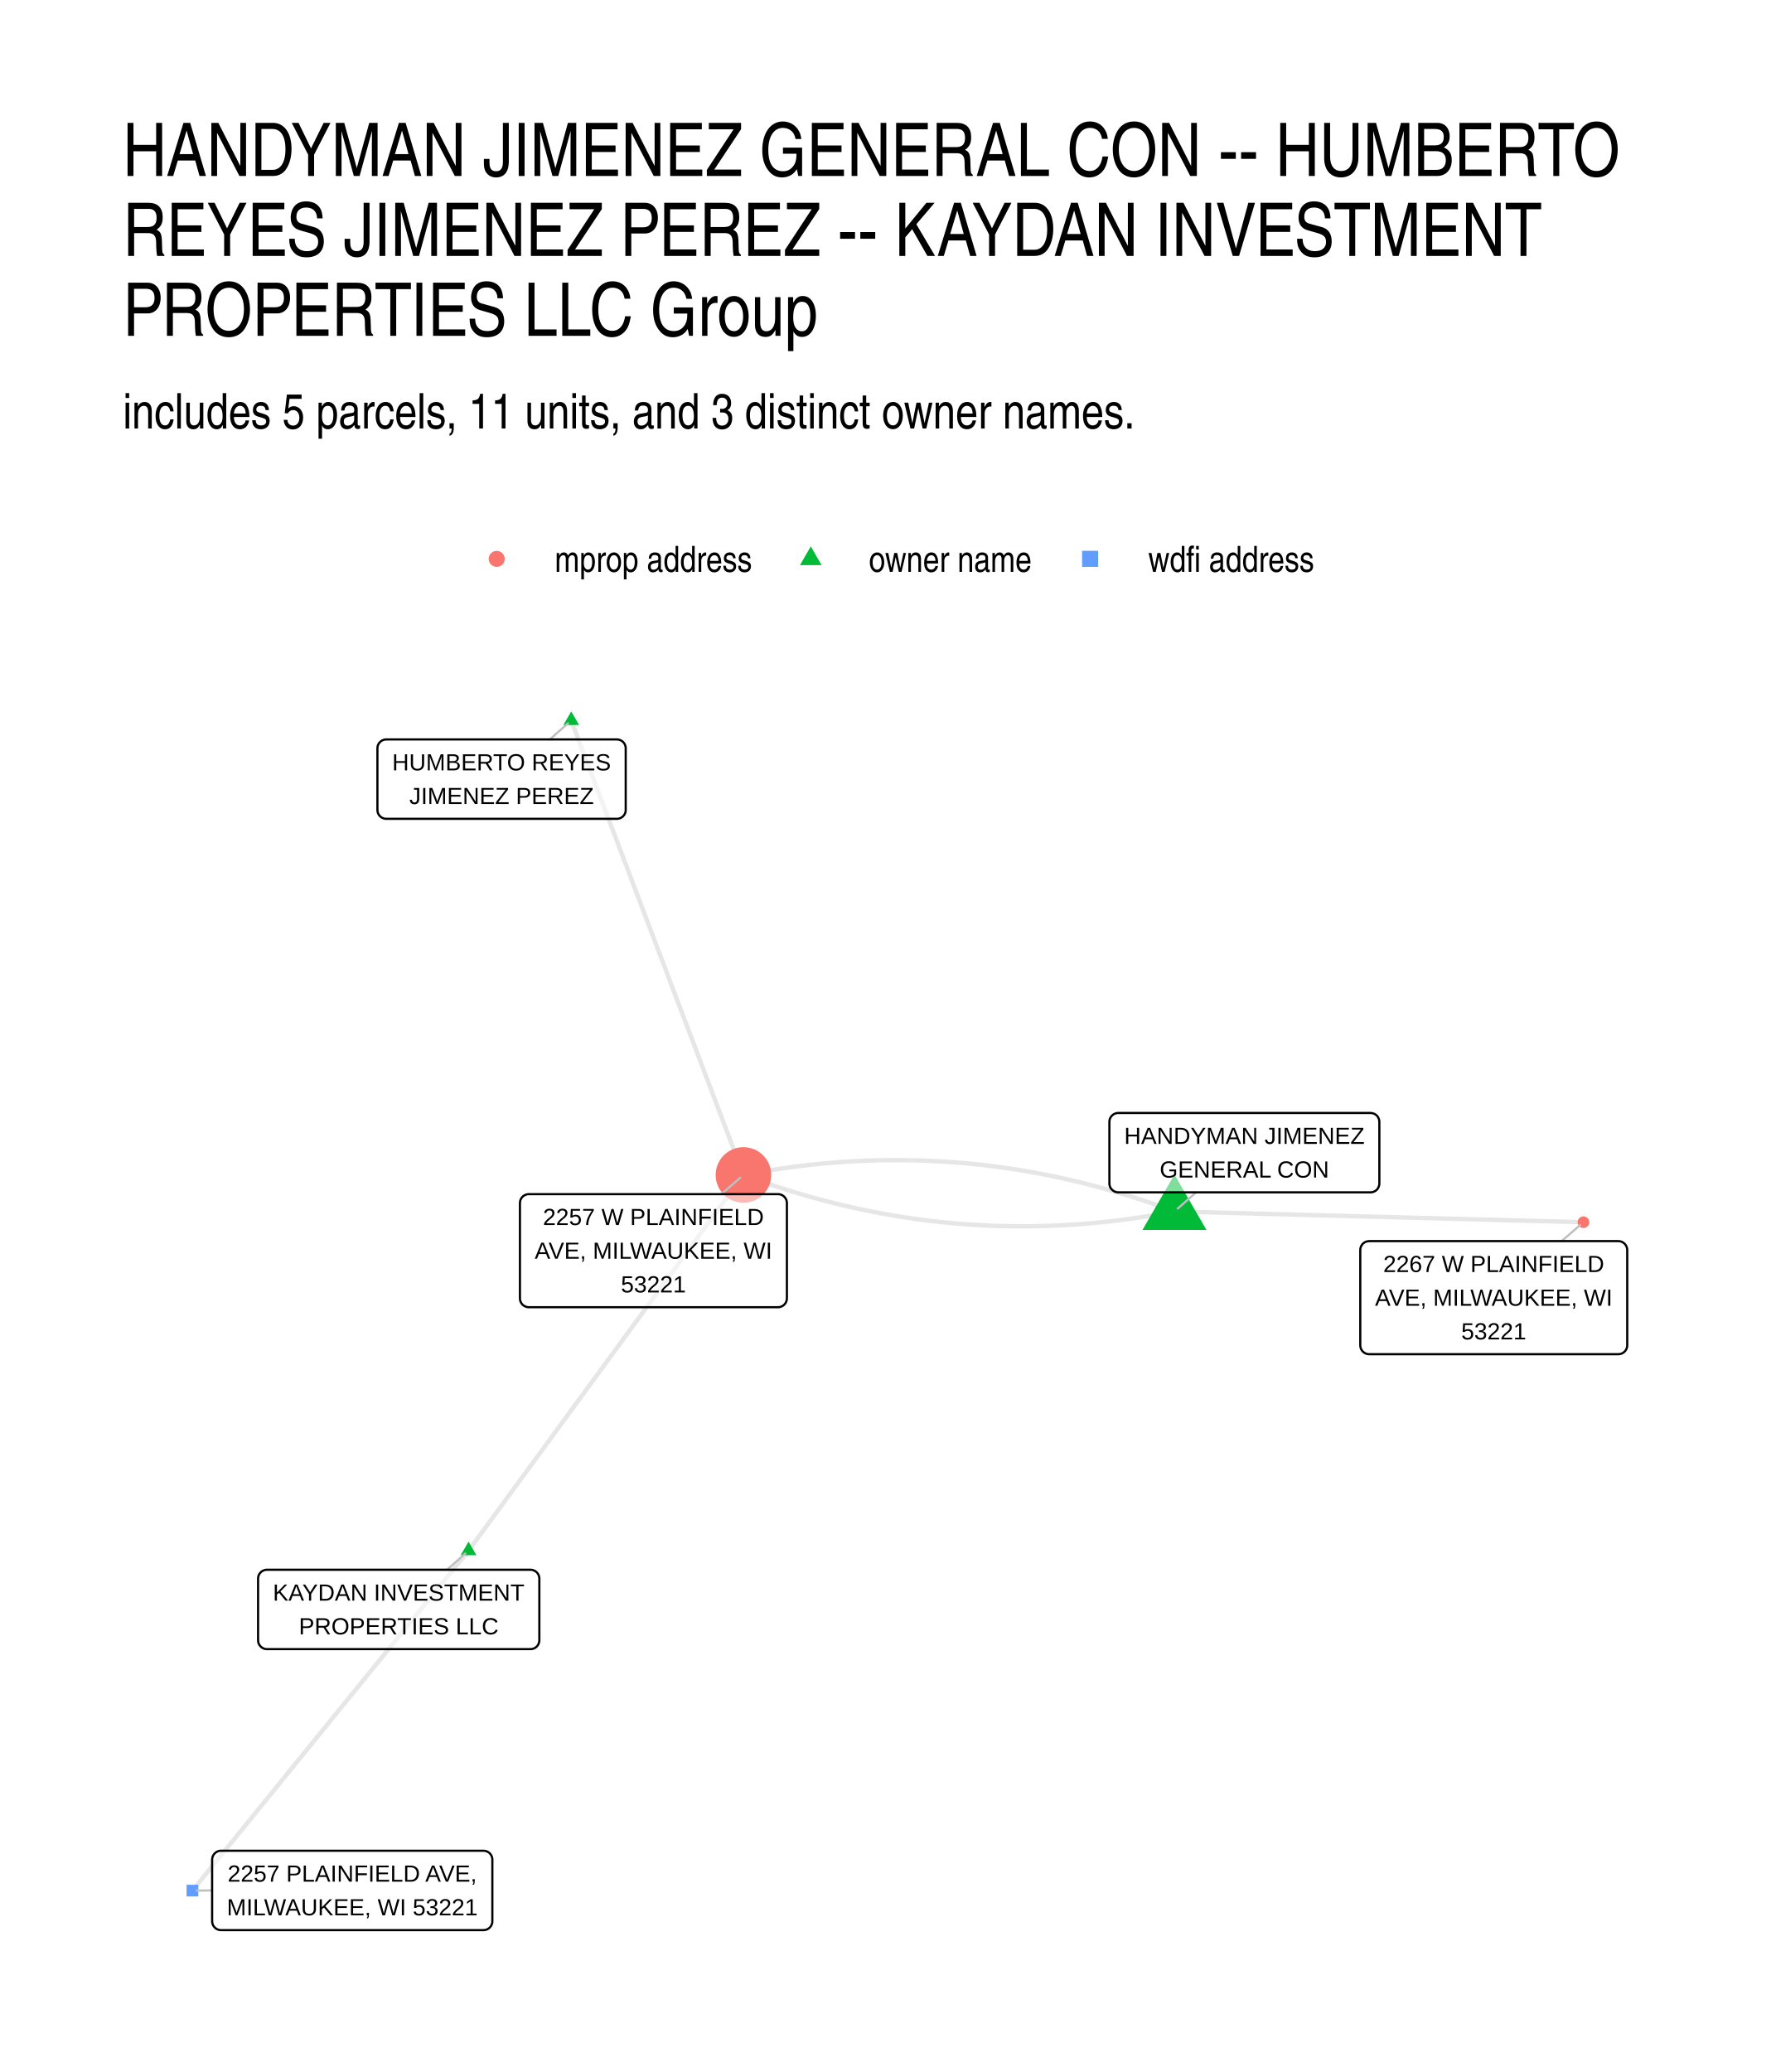
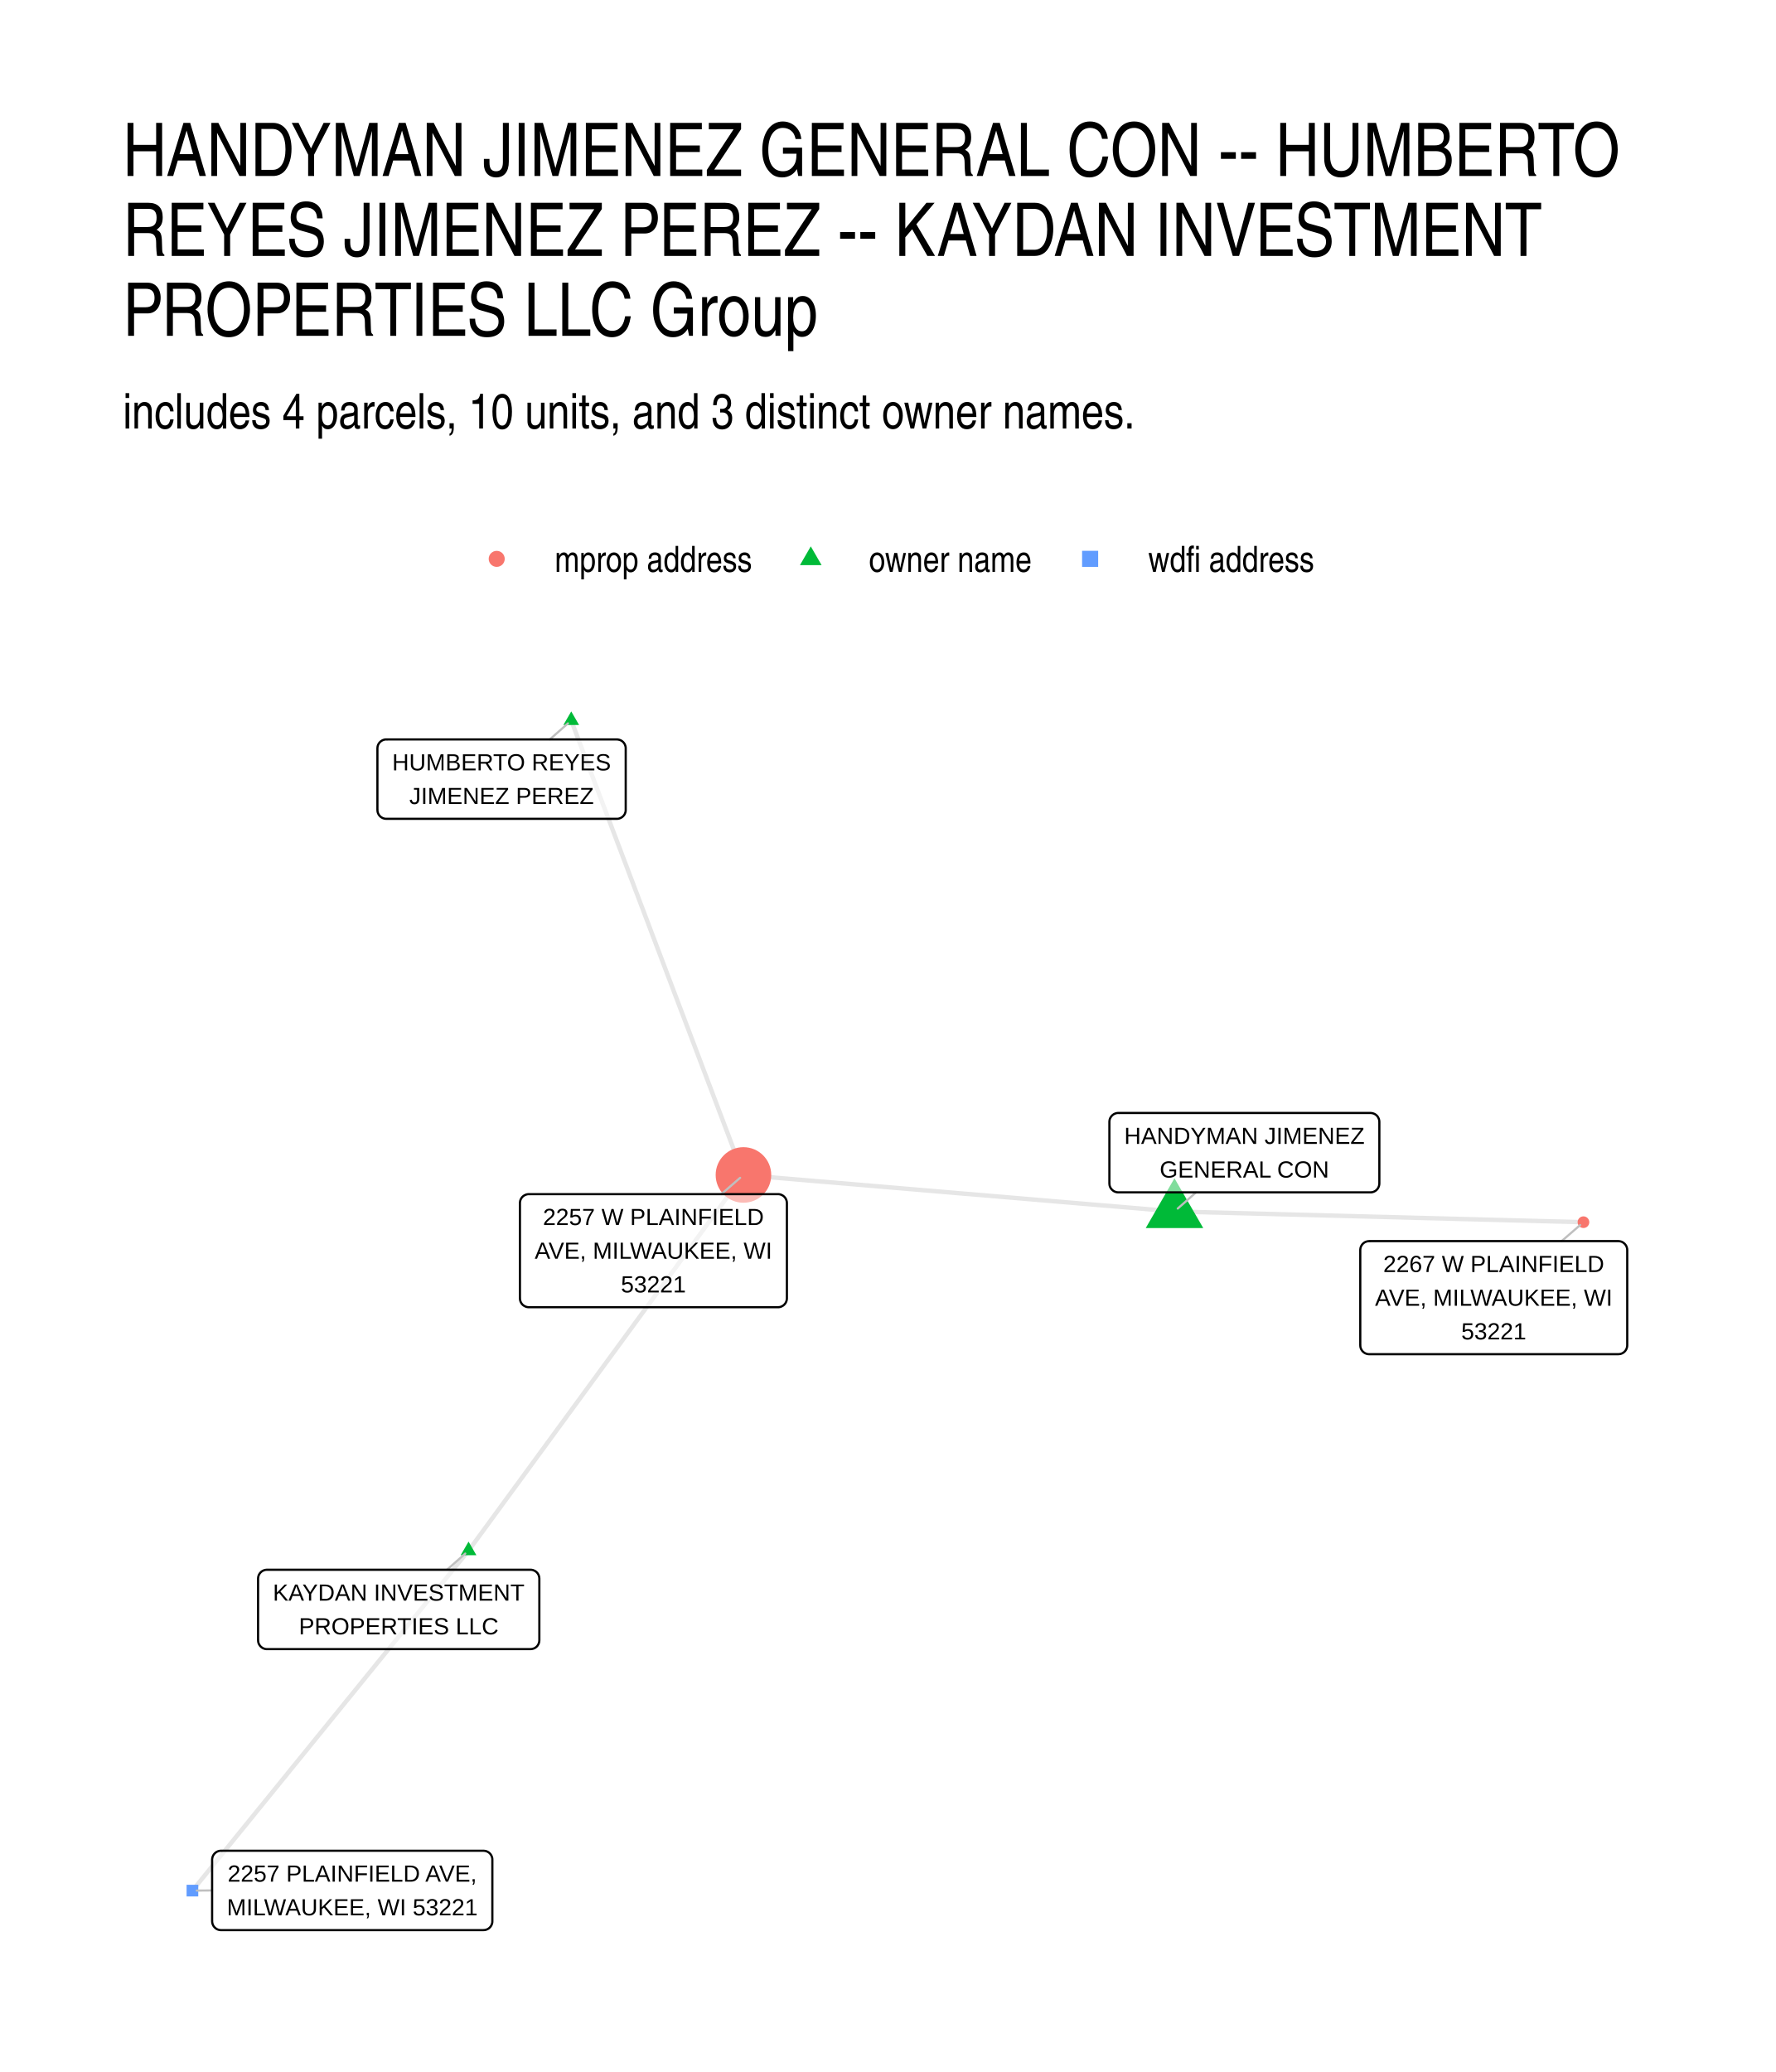
<svg xmlns="http://www.w3.org/2000/svg" width="576" height="672" viewBox="0 0 432 504">
  <g class="svglite">
    <defs>
      <style>.svglite line,.svglite polyline,.svglite polygon,.svglite path,.svglite circle{fill:none;stroke:#000000;stroke-linecap:round;stroke-linejoin:round;stroke-miterlimit:10.00}.svglite text{white-space:pre}.svglite g.glyphgroup path{fill:inherit;stroke:none}</style>
    </defs>
    <rect width="100%" height="100%" style="stroke-linecap:round;stroke-linejoin:round;stroke-miterlimit:10.00;stroke:none;fill:#FFFFFF" />
    <defs>
      <clipPath id="cpMC4wMHw0MzIuMDB8MC4wMHw1MDQuMDA=">
        <path d="M0 0h432v504H0z" />
      </clipPath>
    </defs>
    <g clip-path="url(#cpMC4wMHw0MzIuMDB8MC4wMHw1MDQuMDA=)">
      <path d="M0 0h432v504H0z" style="stroke-width:1.07;stroke:none;fill:#FFFFFF" />
    </g>
    <defs>
      <clipPath id="cpMjkuODl8NDAyLjExfDE2MS4wMnw0NzQuMTE=">
        <path d="M29.89 161.02h372.22v313.09H29.89z" />
      </clipPath>
    </defs>
    <g clip-path="url(#cpMjkuODl8NDAyLjExfDE2MS4wMnw0NzQuMTE=)">
-       <path d="m113.98 377.19.67-.92.68-.92.68-.93.67-.92.68-.92.67-.93.68-.92.67-.92.68-.93.67-.92.68-.92.67-.93.68-.92.67-.92.68-.93.68-.92.67-.92.68-.92.67-.93.68-.92.67-.92.68-.93.67-.92.68-.92.67-.93.68-.92.68-.92.67-.93.68-.92.67-.92.68-.93.67-.92.68-.92.67-.92.68-.93.67-.92.68-.92.67-.93.68-.92.68-.92.67-.93.68-.92.67-.92.68-.93.67-.92.68-.92.67-.93.68-.92.67-.92.68-.93.68-.92.67-.92.68-.92.67-.93.68-.92.67-.92.68-.93.67-.92.68-.92.67-.93.68-.92.67-.92.68-.93.68-.92.67-.92.68-.93.67-.92.68-.92.67-.92.68-.93.67-.92.68-.92.67-.93.68-.92.68-.92.67-.93.68-.92.67-.92.68-.93.67-.92.68-.92.67-.93.68-.92.67-.92.68-.93.68-.92.67-.92.68-.92.67-.93.68-.92.67-.92.68-.93.67-.92.68-.92.67-.93.68-.92.67-.92.68-.93.68-.92m-66.87 91.39-.68.84-.68.83-.68.84-.68.83-.67.84-.68.83-.68.84-.68.83-.68.84-.68.83-.67.84-.68.83-.68.84-.68.84-.68.83-.68.84-.68.83-.67.84-.68.83-.68.84-.68.83-.68.84-.68.83-.68.84-.67.83-.68.84-.68.83-.68.84-.68.83-.68.84-.67.83-.68.84-.68.83-.68.84-.68.84-.68.83-.68.84-.67.83-.68.84-.68.83-.68.84-.68.83-.68.84-.68.83-.67.84-.68.83-.68.84-.68.83-.68.84-.68.83-.67.84-.68.83-.68.84-.68.83-.68.84-.68.84-.68.83-.67.84-.68.83-.68.84-.68.83-.68.84-.68.83-.68.84-.67.83-.68.84-.68.83-.68.84-.68.83-.68.84-.67.83-.68.84-.68.83-.68.84-.68.83-.68.84-.68.84-.67.83-.68.84-.68.83-.68.84-.68.83-.68.84-.68.83-.67.84-.68.83-.68.84-.68.83-.68.84-.68.83-.67.84-.68.83-.68.84-.68.83-.68.84-.68.83-.68.84-.67.84-.68.83m238.89-165.2-1.04-.38-1.04-.38-1.04-.38-1.04-.36-1.04-.36-1.04-.36-1.04-.35-1.04-.34-1.05-.34-1.04-.33-1.04-.32-1.05-.32-1.04-.31-1.05-.31-1.04-.3-1.05-.29-1.04-.29-1.05-.29-1.05-.27-1.04-.27-1.05-.27-1.05-.26-1.05-.25-1.04-.24-1.05-.24-1.05-.24-1.05-.23-1.05-.22-1.05-.22-1.06-.21-1.05-.2-1.05-.2-1.05-.19-1.05-.19-1.06-.18-1.05-.17-1.05-.17-1.06-.16-1.05-.16-1.06-.15-1.05-.14-1.06-.14-1.06-.13-1.05-.13-1.06-.12-1.06-.11-1.06-.11-1.05-.1-1.06-.09-1.06-.09-1.06-.09-1.06-.08-1.06-.07-1.06-.06-1.06-.06-1.07-.06-1.06-.04-1.06-.04-1.06-.04-1.07-.03-1.06-.02-1.06-.02-1.07-.01-1.06-.01h-1.07l-1.06.01-1.07.01-1.07.02-1.06.03-1.07.03-1.07.03-1.07.05-1.06.05-1.07.05-1.07.06-1.07.07-1.07.07-1.07.08-1.07.09-1.07.09-1.08.09-1.07.11-1.07.11-1.07.11-1.08.12-1.07.13-1.07.13-1.08.14-1.07.15-1.08.15-1.07.16-1.08.16-1.08.17-1.07.17-1.08.18-1.08.19-1.08.2-1.08.2-1.07.2m104.85 8.88 1.01.03 1 .02 1.01.03 1 .03 1.01.02 1 .03 1.01.02 1 .03 1.01.03 1 .02 1.01.03 1 .03 1.01.02 1 .03 1.01.03 1 .02 1.01.03 1 .02 1.01.03 1 .03 1.01.02 1 .03 1.01.03 1 .02 1.01.03 1 .03 1.01.02 1 .03 1.01.02 1 .03 1.01.03 1 .02 1.01.03 1 .03 1.01.02 1 .03 1.01.03 1 .02 1.01.03 1 .02 1.01.03 1 .03 1.01.02 1 .03 1.01.03 1 .02 1.01.03 1 .03 1.01.02 1 .03 1.01.02 1 .03 1.01.03 1 .02 1.01.03 1 .03 1.01.02 1 .03 1.01.03 1 .02 1 .03 1.01.02 1 .03 1.01.03 1 .02 1.01.03 1 .03 1.01.02 1 .03 1.01.03 1 .02 1.01.03 1 .02 1.01.03 1 .03 1.01.02 1 .03 1.01.03 1 .02 1.01.03 1 .03 1.01.02 1 .03 1.01.02 1 .03 1.01.03 1 .02 1.01.03 1 .03 1.01.02 1 .03 1.01.03 1 .02 1.01.03 1 .02 1.01.03 1 .03 1.01.02 1 .03" style="stroke-width:1.07;stroke:#000000;stroke-opacity:0.10;stroke-linecap:butt" />
-       <path d="m138.96 175.25.42 1.12.43 1.11.42 1.12.42 1.12.42 1.11.43 1.12.42 1.12.42 1.11.43 1.12.42 1.12.42 1.11.43 1.12.42 1.12.42 1.11.43 1.12.42 1.12.42 1.11.42 1.12.43 1.12.42 1.11.42 1.12.43 1.12.42 1.11.42 1.12.43 1.12.42 1.11.42 1.12.43 1.12.42 1.11.42 1.12.43 1.12.42 1.11.42 1.12.42 1.12.43 1.11.42 1.12.42 1.12.43 1.11.42 1.12.42 1.12.43 1.11.42 1.12.42 1.12.43 1.11.42 1.12.42 1.12.42 1.11.43 1.12.42 1.12.42 1.11.43 1.12.42 1.12.42 1.11.43 1.12.42 1.12.42 1.11.43 1.12.42 1.12.42 1.11.42 1.12.43 1.12.42 1.11.42 1.12.43 1.12.42 1.11.42 1.12.43 1.12.42 1.11.42 1.12.43 1.12.42 1.11.42 1.12.43 1.12.42 1.11.42 1.12.42 1.12.43 1.11.42 1.12.42 1.12.43 1.11.42 1.12.42 1.12.43 1.11.42 1.12.42 1.12.43 1.11.42 1.12.42 1.12.42 1.11.43 1.12.42 1.12.42 1.11.43 1.12.42 1.12.42 1.11.43 1.12.42 1.12.42 1.11.43 1.12m104.85 8.88-1.08.21-1.07.2-1.08.19-1.08.19-1.08.18-1.07.17-1.08.17-1.08.17-1.07.15-1.08.15-1.07.15-1.08.14-1.07.13-1.07.13-1.08.12-1.07.12-1.07.1-1.08.11-1.07.09-1.07.1-1.07.08-1.07.08-1.07.07-1.07.07-1.07.06-1.07.06-1.07.04-1.06.05-1.07.03-1.07.03-1.06.03-1.07.02-1.07.01-1.06.01h-1.07l-1.06-.01-1.07-.01-1.06-.02-1.06-.02-1.07-.03-1.06-.03-1.06-.05-1.07-.04-1.06-.06-1.06-.06-1.06-.06-1.06-.07-1.06-.08-1.06-.09-1.06-.08-1.06-.1-1.06-.1-1.05-.11-1.06-.11-1.06-.12-1.05-.13-1.06-.13-1.06-.14-1.05-.14-1.06-.15-1.05-.16-1.06-.16-1.05-.17-1.05-.17-1.06-.18-1.05-.19-1.05-.19-1.05-.2-1.06-.2-1.05-.21-1.05-.22-1.05-.22-1.05-.23-1.05-.23-1.05-.25-1.05-.24-1.04-.25-1.05-.26-1.05-.27-1.05-.27-1.04-.27-1.05-.29-1.04-.28-1.05-.3-1.05-.3-1.04-.31-1.04-.31-1.05-.32-1.04-.32-1.04-.33-1.05-.34-1.04-.34-1.04-.35-1.04-.36-1.04-.36-1.04-.36-1.05-.38-1.04-.37-1.03-.39" style="stroke-width:1.07;stroke:#000000;stroke-opacity:0.10;stroke-linecap:butt" />
-       <path d="m113.98 374.98 1.91 3.32h-3.83zM285.7 285.7l7.78 13.47h-15.56zM138.96 173.04l1.91 3.31h-3.82z" style="stroke-width:0.71;stroke:none;fill:#00BA38" />
+       <path d="m113.98 377.19.67-.92.68-.92.68-.93.67-.92.68-.92.67-.93.68-.92.67-.92.68-.93.67-.92.68-.92.67-.93.68-.92.67-.92.68-.93.68-.92.67-.92.68-.92.67-.93.68-.92.67-.92.68-.93.67-.92.68-.92.67-.93.68-.92.68-.92.67-.93.68-.92.67-.92.68-.93.67-.92.68-.92.67-.92.68-.93.67-.92.68-.92.67-.93.68-.92.68-.92.67-.93.68-.92.67-.92.68-.93.67-.92.68-.92.67-.93.68-.92.67-.92.68-.93.68-.92.67-.92.68-.92.67-.93.68-.92.67-.92.68-.93.67-.92.68-.92.67-.93.68-.92.67-.92.68-.93.68-.92.67-.92.68-.93.67-.92.68-.92.67-.92.68-.93.67-.92.68-.92.67-.93.68-.92.68-.92.67-.93.68-.92.67-.92.68-.93.67-.92.68-.92.67-.93.68-.92.67-.92.68-.93.68-.92.67-.92.68-.92.67-.93.68-.92.67-.92.68-.93.67-.92.68-.92.67-.93.68-.92.67-.92.68-.93.68-.92m-66.87 91.39-.68.84-.68.83-.68.84-.68.83-.67.84-.68.83-.68.84-.68.83-.68.84-.68.83-.67.84-.68.83-.68.84-.68.84-.68.83-.68.84-.68.83-.67.84-.68.83-.68.84-.68.83-.68.84-.68.83-.68.84-.67.83-.68.84-.68.83-.68.84-.68.83-.68.84-.67.83-.68.84-.68.83-.68.84-.68.84-.68.83-.68.84-.67.83-.68.84-.68.83-.68.84-.68.83-.68.84-.68.83-.67.84-.68.83-.68.84-.68.83-.68.84-.68.83-.67.84-.68.83-.68.84-.68.83-.68.84-.68.84-.68.83-.67.84-.68.83-.68.84-.68.83-.68.84-.68.83-.68.84-.67.83-.68.84-.68.83-.68.84-.68.83-.68.84-.67.83-.68.84-.68.83-.68.84-.68.83-.68.84-.68.84-.67.83-.68.84-.68.83-.68.84-.68.83-.68.84-.68.83-.67.84-.68.83-.68.84-.68.83-.68.84-.68.83-.67.84-.68.83-.68.84-.68.83-.68.84-.68.83-.68.84-.67.84-.68.83m238.89-165.2-1.06-.09-1.06-.09-1.05-.09-1.06-.09-1.06-.09-1.06-.09-1.06-.09-1.06-.09-1.06-.09-1.06-.09-1.06-.09-1.06-.09-1.06-.09-1.06-.09-1.05-.09-1.06-.08-1.06-.09-1.06-.09-1.06-.09-1.06-.09-1.06-.09-1.06-.09-1.06-.09-1.06-.09-1.06-.09-1.06-.09-1.05-.09-1.06-.09-1.06-.09-1.06-.09-1.06-.09-1.06-.09-1.06-.09-1.06-.09-1.06-.09-1.06-.09-1.06-.09-1.06-.09-1.05-.09-1.06-.09-1.06-.09-1.06-.09-1.06-.09-1.06-.09-1.06-.09-1.06-.09-1.06-.09-1.06-.08-1.06-.09-1.06-.09-1.05-.09-1.06-.09-1.06-.09-1.06-.09-1.06-.09-1.06-.09-1.06-.09-1.06-.09-1.06-.09-1.06-.09-1.06-.09-1.06-.09-1.05-.09-1.06-.09-1.06-.09-1.06-.09-1.06-.09-1.06-.09-1.06-.09-1.06-.09-1.06-.09-1.06-.09-1.06-.09-1.06-.09-1.05-.09-1.06-.09-1.06-.09-1.06-.09-1.06-.09-1.06-.09-1.06-.08-1.06-.09-1.06-.09-1.06-.09-1.06-.09-1.06-.09-1.05-.09-1.06-.09-1.06-.09-1.06-.09-1.06-.09-1.06-.09-1.06-.09-1.06-.09-1.06-.09-1.06-.09-1.06-.09-1.06-.09-1.05-.09m104.85 8.88 1.01.03 1 .02 1.01.03 1 .03 1.01.02 1 .03 1.01.02 1 .03 1.01.03 1 .02 1.01.03 1 .03 1.01.02 1 .03 1.01.03 1 .02 1.01.03 1 .02 1.01.03 1 .03 1.01.02 1 .03 1.01.03 1 .02 1.01.03 1 .03 1.01.02 1 .03 1.01.02 1 .03 1.01.03 1 .02 1.01.03 1 .03 1.01.02 1 .03 1.01.03 1 .02 1.01.03 1 .02 1.01.03 1 .03 1.01.02 1 .03 1.01.03 1 .02 1.01.03 1 .03 1.01.02 1 .03 1.01.02 1 .03 1.01.03 1 .02 1.01.03 1 .03 1.01.02 1 .03 1.01.03 1 .02 1 .03 1.01.02 1 .03 1.01.03 1 .02 1.01.03 1 .03 1.01.02 1 .03 1.01.03 1 .02 1.01.03 1 .02 1.01.03 1 .03 1.01.02 1 .03 1.01.03 1 .02 1.01.03 1 .03 1.01.02 1 .03 1.01.02 1 .03 1.01.03 1 .02 1.01.03 1 .03 1.01.02 1 .03 1.01.03 1 .02 1.01.03 1 .02 1.01.03 1 .03 1.01.02 1 .03" style="stroke-width:1.07;stroke:#000000;stroke-opacity:0.10;stroke-linecap:butt" />
+       <path d="m138.96 175.25.42 1.12.43 1.11.42 1.12.42 1.12.42 1.11.43 1.12.42 1.12.42 1.11.43 1.12.42 1.12.42 1.11.43 1.12.42 1.12.42 1.11.43 1.12.42 1.12.42 1.11.42 1.12.43 1.12.42 1.11.42 1.12.43 1.12.42 1.11.42 1.12.43 1.12.42 1.11.42 1.12.43 1.12.42 1.11.42 1.12.43 1.12.42 1.11.42 1.12.42 1.12.43 1.11.42 1.12.42 1.12.43 1.11.42 1.12.42 1.12.43 1.11.42 1.12.42 1.12.43 1.11.42 1.12.42 1.12.42 1.11.43 1.12.42 1.12.42 1.11.43 1.12.42 1.12.42 1.11.43 1.12.42 1.12.42 1.11.43 1.12.42 1.12.42 1.11.42 1.12.43 1.12.42 1.11.42 1.12.43 1.12.42 1.11.42 1.12.43 1.12.42 1.11.42 1.12.43 1.12.42 1.11.42 1.12.43 1.12.42 1.11.42 1.12.42 1.12.43 1.11.42 1.12.42 1.12.43 1.11.42 1.12.42 1.12.43 1.11.42 1.12.42 1.12.43 1.11.42 1.12.42 1.12.42 1.11.43 1.12.42 1.12.42 1.11.43 1.12.42 1.12.42 1.11.43 1.12.42 1.12.42 1.11.43 1.12" style="stroke-width:1.07;stroke:#000000;stroke-opacity:0.10;stroke-linecap:butt" />
+       <path d="m113.98 374.98 1.91 3.32h-3.83zM285.7 286.6l7 12.12h-13.99zM138.96 173.04l1.91 3.31h-3.82z" style="stroke-width:0.71;stroke:none;fill:#00BA38" />
      <circle cx="180.85" cy="285.8" r="6.76" style="stroke-width:0.71;stroke:none;fill:#F8766D" />
      <path d="M45.39 461.3h2.84v-2.84h-2.84z" style="stroke-width:0.71;stroke:none;fill:#619CFF" />
      <circle cx="385.19" cy="297.29" r="1.42" style="stroke-width:0.71;stroke:none;fill:#F8766D" />
      <path d="m108.74 381.83 4.44-3.93m177.78-87.87-4.46 3.94M133.74 179.86l4.42-3.9m37.31 114.51 4.57-3.97M51.6 459.84l-3.73.03m332.01-157.98 4.51-3.9" style="stroke-width:0.53;stroke:#BFBFBF" />
-       <path d="M64.94 401.14h64.1-.09l.35-.02.34-.07.33-.12.3-.17.27-.22.23-.26.18-.3.14-.32.08-.33.03-.35h0v-14.99h0l-.03-.35-.08-.34-.14-.32-.18-.29-.23-.26-.27-.22-.3-.17-.33-.13-.34-.07-.26-.01h-64.1l.26.01-.35-.01-.34.04-.33.1-.32.15-.28.19-.26.25-.2.27-.17.31-.11.33-.05.34-.01.18v14.99l.01-.17v.34l.05.35.11.33.17.3.2.28.26.24.28.2.32.15.33.1.34.04z" style="stroke-width:0.53;fill:#FFFFFF;fill-opacity:0.50" />
+       <path d="M64.94 401.14h64.1-.09l.35-.02.34-.07.33-.12.3-.17.27-.22.23-.26.18-.3.14-.32.08-.33.03-.35v-14.99l-.03-.35-.08-.34-.14-.32-.18-.29-.23-.26-.27-.22-.3-.17-.33-.13-.34-.07-.26-.01h-64.1l.26.01-.35-.01-.34.04-.33.1-.32.15-.28.19-.26.25-.2.27-.17.31-.11.33-.05.34-.01.18v14.99l.01-.17v.34l.05.35.11.33.17.3.2.28.26.24.28.2.32.15.33.1.34.04z" style="stroke-width:0.53;fill:#FFFFFF;fill-opacity:0.50" />
      <text x="96.99" y="389.34" lengthAdjust="spacingAndGlyphs" style="font-size:5.69px;font-family:&quot;Liberation Sans&quot;" text-anchor="middle" textLength="61.22">KAYDAN INVESTMENT</text>
      <text x="96.99" y="397.54" lengthAdjust="spacingAndGlyphs" style="font-size:5.69px;font-family:&quot;Liberation Sans&quot;" text-anchor="middle" textLength="48.56">PROPERTIES LLC</text>
-       <path d="M272.03 290.03h61.35-.09l.35-.01.34-.07.33-.13.3-.17.27-.22.23-.26.18-.3.14-.32.08-.33.03-.35h0v-14.99h0l-.03-.35-.08-.33-.14-.32-.18-.3-.23-.26-.27-.22-.3-.17-.33-.12-.34-.07-.26-.02h-61.35l.26.02-.34-.02-.35.04-.33.1-.32.15-.28.2-.25.24-.21.28-.17.3-.11.33-.05.35-.01.17v14.99l.01-.17v.34l.05.35.11.33.17.31.21.27.25.24.28.2.32.15.33.1.35.04z" style="stroke-width:0.53;fill:#FFFFFF;fill-opacity:0.50" />
+       <path d="M272.03 290.03h61.35-.09l.35-.01.34-.07.33-.13.3-.17.27-.22.23-.26.18-.3.14-.32.08-.33.03-.35v-14.99l-.03-.35-.08-.33-.14-.32-.18-.3-.23-.26-.27-.22-.3-.17-.33-.12-.34-.07-.26-.02h-61.35l.26.02-.34-.02-.35.04-.33.1-.32.15-.28.2-.25.24-.21.28-.17.3-.11.33-.05.35-.01.17v14.99l.01-.17v.34l.05.35.11.33.17.31.21.27.25.24.28.2.32.15.33.1.35.04z" style="stroke-width:0.53;fill:#FFFFFF;fill-opacity:0.50" />
      <text x="302.71" y="278.24" lengthAdjust="spacingAndGlyphs" style="font-size:5.69px;font-family:&quot;Liberation Sans&quot;" text-anchor="middle" textLength="58.47">HANDYMAN JIMENEZ</text>
      <text x="302.71" y="286.43" lengthAdjust="spacingAndGlyphs" style="font-size:5.69px;font-family:&quot;Liberation Sans&quot;" text-anchor="middle" textLength="41.19">GENERAL CON</text>
-       <path d="M93.97 199.17h56.08-.08l.34-.01.34-.07.33-.13.3-.17.27-.22.23-.26.19-.29.13-.32.09-.34.02-.35h0v-14.99h0l-.02-.35-.09-.33-.13-.32-.19-.3-.23-.26-.27-.22-.3-.17-.33-.12-.34-.07-.26-.02H93.97l.26.02-.35-.02-.34.04-.34.1-.31.15-.29.2-.25.24-.21.28-.16.3-.11.33-.05.35-.01.17v14.99l.01-.17v.35l.05.34.11.33.16.31.21.27.25.25.29.19.31.15.34.1.34.04z" style="stroke-width:0.53;fill:#FFFFFF;fill-opacity:0.50" />
+       <path d="M93.97 199.17h56.08-.08l.34-.01.34-.07.33-.13.3-.17.27-.22.23-.26.19-.29.13-.32.09-.34.02-.35v-14.99l-.02-.35-.09-.33-.13-.32-.19-.3-.23-.26-.27-.22-.3-.17-.33-.12-.34-.07-.26-.02H93.97l.26.02-.35-.02-.34.04-.34.1-.31.15-.29.2-.25.24-.21.28-.16.3-.11.33-.05.35-.01.17v14.99l.01-.17v.35l.05.34.11.33.16.31.21.27.25.25.29.19.31.15.34.1.34.04z" style="stroke-width:0.53;fill:#FFFFFF;fill-opacity:0.50" />
      <text x="122.01" y="187.38" lengthAdjust="spacingAndGlyphs" style="font-size:5.69px;font-family:&quot;Liberation Sans&quot;" text-anchor="middle" textLength="53.2">HUMBERTO REYES</text>
      <text x="122.01" y="195.57" lengthAdjust="spacingAndGlyphs" style="font-size:5.69px;font-family:&quot;Liberation Sans&quot;" text-anchor="middle" textLength="44.88">JIMENEZ PEREZ</text>
-       <path d="M128.64 317.97h60.62-.09l.35-.01.34-.07.32-.13.3-.17.27-.22.23-.26.19-.29.13-.32.09-.34.03-.35h0v-23.18h0l-.03-.35-.09-.34-.13-.32-.19-.29-.23-.26-.27-.22-.3-.17-.32-.13-.34-.07-.26-.01h-60.62l.26.01-.35-.01-.34.04-.33.1-.32.15-.28.19-.26.24-.2.28-.17.31-.11.33-.05.34-.01.18v23.18l.01-.17v.35l.05.34.11.33.17.31.2.28.26.24.28.19.32.15.33.1.34.04z" style="stroke-width:0.53;fill:#FFFFFF;fill-opacity:0.50" />
+       <path d="M128.64 317.97h60.62-.09l.35-.01.34-.07.32-.13.3-.17.27-.22.23-.26.19-.29.13-.32.09-.34.03-.35v-23.18l-.03-.35-.09-.34-.13-.32-.19-.29-.23-.26-.27-.22-.3-.17-.32-.13-.34-.07-.26-.01h-60.62l.26.01-.35-.01-.34.04-.33.1-.32.15-.28.19-.26.24-.2.28-.17.31-.11.33-.05.34-.01.18v23.18l.01-.17v.35l.05.34.11.33.17.31.2.28.26.24.28.19.32.15.33.1.34.04z" style="stroke-width:0.53;fill:#FFFFFF;fill-opacity:0.50" />
      <text x="158.95" y="297.98" lengthAdjust="spacingAndGlyphs" style="font-size:5.69px;font-family:&quot;Liberation Sans&quot;" text-anchor="middle" textLength="53.7">2257 W PLAINFIELD</text>
      <text x="158.95" y="306.18" lengthAdjust="spacingAndGlyphs" style="font-size:5.69px;font-family:&quot;Liberation Sans&quot;" text-anchor="middle" textLength="57.73">AVE, MILWAUKEE, WI</text>
      <text x="158.95" y="314.37" lengthAdjust="spacingAndGlyphs" style="font-size:5.69px;font-family:&quot;Liberation Sans&quot;" text-anchor="middle" textLength="15.78">53221</text>
-       <path d="M53.76 469.49h63.85-.08l.34-.02.34-.06.33-.13.3-.17.27-.22.23-.26.19-.3.13-.32.09-.33.02-.35h0v-14.99h0l-.02-.35-.09-.33-.13-.32-.19-.3-.23-.26-.27-.22-.3-.17-.33-.13-.34-.06-.26-.02H53.76l.27.02-.35-.02-.35.04-.33.1-.32.15-.28.2-.25.24-.21.28-.16.3-.11.33-.06.35-.01.17v14.99l.01-.17v.34l.06.35.11.33.16.31.21.27.25.24.28.2.32.15.33.1.35.04z" style="stroke-width:0.53;fill:#FFFFFF;fill-opacity:0.50" />
+       <path d="M53.76 469.49h63.85-.08l.34-.02.34-.06.33-.13.3-.17.27-.22.23-.26.19-.3.13-.32.09-.33.02-.35v-14.99l-.02-.35-.09-.33-.13-.32-.19-.3-.23-.26-.27-.22-.3-.17-.33-.13-.34-.06-.26-.02H53.76l.27.02-.35-.02-.35.04-.33.1-.32.15-.28.2-.25.24-.21.28-.16.3-.11.33-.06.35-.01.17v14.99l.01-.17v.34l.06.35.11.33.16.31.21.27.25.24.28.2.32.15.33.1.35.04z" style="stroke-width:0.53;fill:#FFFFFF;fill-opacity:0.50" />
      <text x="85.69" y="457.7" lengthAdjust="spacingAndGlyphs" style="font-size:5.69px;font-family:&quot;Liberation Sans&quot;" text-anchor="middle" textLength="60.56">2257 PLAINFIELD AVE,</text>
      <text x="85.69" y="465.89" lengthAdjust="spacingAndGlyphs" style="font-size:5.69px;font-family:&quot;Liberation Sans&quot;" text-anchor="middle" textLength="60.97">MILWAUKEE, WI 53221</text>
-       <path d="M333.06 329.4h60.62-.09l.35-.02.34-.06.32-.13.3-.17.27-.22.23-.26.19-.3.13-.32.09-.33.03-.35h0v-23.19h0l-.03-.34-.09-.34-.13-.32-.19-.29-.23-.26-.27-.22-.3-.18-.32-.12-.34-.07-.26-.02h-60.62l.26.02-.35-.01-.34.04-.33.1-.32.14-.28.2-.26.24-.2.28-.17.31-.11.33-.05.34-.01.17v23.19l.01-.17v.34l.05.35.11.33.17.3.2.28.26.24.28.2.32.15.33.1.34.04z" style="stroke-width:0.53;fill:#FFFFFF;fill-opacity:0.50" />
+       <path d="M333.06 329.4h60.62-.09l.35-.02.34-.06.32-.13.3-.17.27-.22.23-.26.19-.3.13-.32.09-.33.03-.35v-23.19l-.03-.34-.09-.34-.13-.32-.19-.29-.23-.26-.27-.22-.3-.18-.32-.12-.34-.07-.26-.02h-60.62l.26.02-.35-.01-.34.04-.33.1-.32.14-.28.2-.26.24-.2.28-.17.31-.11.33-.05.34-.01.17v23.19l.01-.17v.34l.05.35.11.33.17.3.2.28.26.24.28.2.32.15.33.1.34.04z" style="stroke-width:0.53;fill:#FFFFFF;fill-opacity:0.50" />
      <text x="363.37" y="309.41" lengthAdjust="spacingAndGlyphs" style="font-size:5.69px;font-family:&quot;Liberation Sans&quot;" text-anchor="middle" textLength="53.7">2267 W PLAINFIELD</text>
      <text x="363.37" y="317.61" lengthAdjust="spacingAndGlyphs" style="font-size:5.69px;font-family:&quot;Liberation Sans&quot;" text-anchor="middle" textLength="57.73">AVE, MILWAUKEE, WI</text>
      <text x="363.37" y="325.8" lengthAdjust="spacingAndGlyphs" style="font-size:5.69px;font-family:&quot;Liberation Sans&quot;" text-anchor="middle" textLength="15.78">53221</text>
    </g>
    <g clip-path="url(#cpMC4wMHw0MzIuMDB8MC4wMHw1MDQuMDA=)">
      <circle cx="120.83" cy="135.94" r="1.95" style="stroke-width:0.71;stroke:none;fill:#F8766D" />
      <path d="m197.23 132.9 2.63 4.56h-5.26z" style="stroke-width:0.71;stroke:none;fill:#00BA38" />
      <path d="M263.23 137.89h3.91v-3.91h-3.91z" style="stroke-width:0.71;stroke:none;fill:#619CFF" />
      <text x="134.95" y="139.1" lengthAdjust="spacingAndGlyphs" style="font-size:8.80px;font-weight:0;font-family:&quot;Nimbus Sans Narrow&quot;" textLength="48.16">mprop address</text>
      <text x="211.35" y="139.1" lengthAdjust="spacingAndGlyphs" style="font-size:8.80px;font-weight:0;font-family:&quot;Nimbus Sans Narrow&quot;" textLength="39.72">owner name</text>
      <text x="279.31" y="139.1" lengthAdjust="spacingAndGlyphs" style="font-size:8.80px;font-weight:0;font-family:&quot;Nimbus Sans Narrow&quot;" textLength="40.5">wdfi address</text>
-       <text x="29.89" y="104.23" lengthAdjust="spacingAndGlyphs" style="font-size:12.00px;font-weight:0;font-family:&quot;Nimbus Sans Narrow&quot;" textLength="246.64">includes 5 parcels, 11 units, and 3 distinct owner names.</text>
+       <text x="29.89" y="104.23" lengthAdjust="spacingAndGlyphs" style="font-size:12.00px;font-weight:0;font-family:&quot;Nimbus Sans Narrow&quot;" textLength="246.64">includes 4 parcels, 10 units, and 3 distinct owner names.</text>
      <text x="29.89" y="42.81" lengthAdjust="spacingAndGlyphs" style="font-size:18.00px;font-weight:0;font-family:&quot;Nimbus Sans Narrow&quot;" textLength="370.62">HANDYMAN JIMENEZ GENERAL CON -- HUMBERTO</text>
      <text x="29.89" y="62.25" lengthAdjust="spacingAndGlyphs" style="font-size:18.00px;font-weight:0;font-family:&quot;Nimbus Sans Narrow&quot;" textLength="351.81">REYES JIMENEZ PEREZ -- KAYDAN INVESTMENT</text>
      <text x="29.89" y="81.69" lengthAdjust="spacingAndGlyphs" style="font-size:18.00px;font-weight:0;font-family:&quot;Nimbus Sans Narrow&quot;" textLength="176.31">PROPERTIES LLC Group</text>
    </g>
  </g>
</svg>
